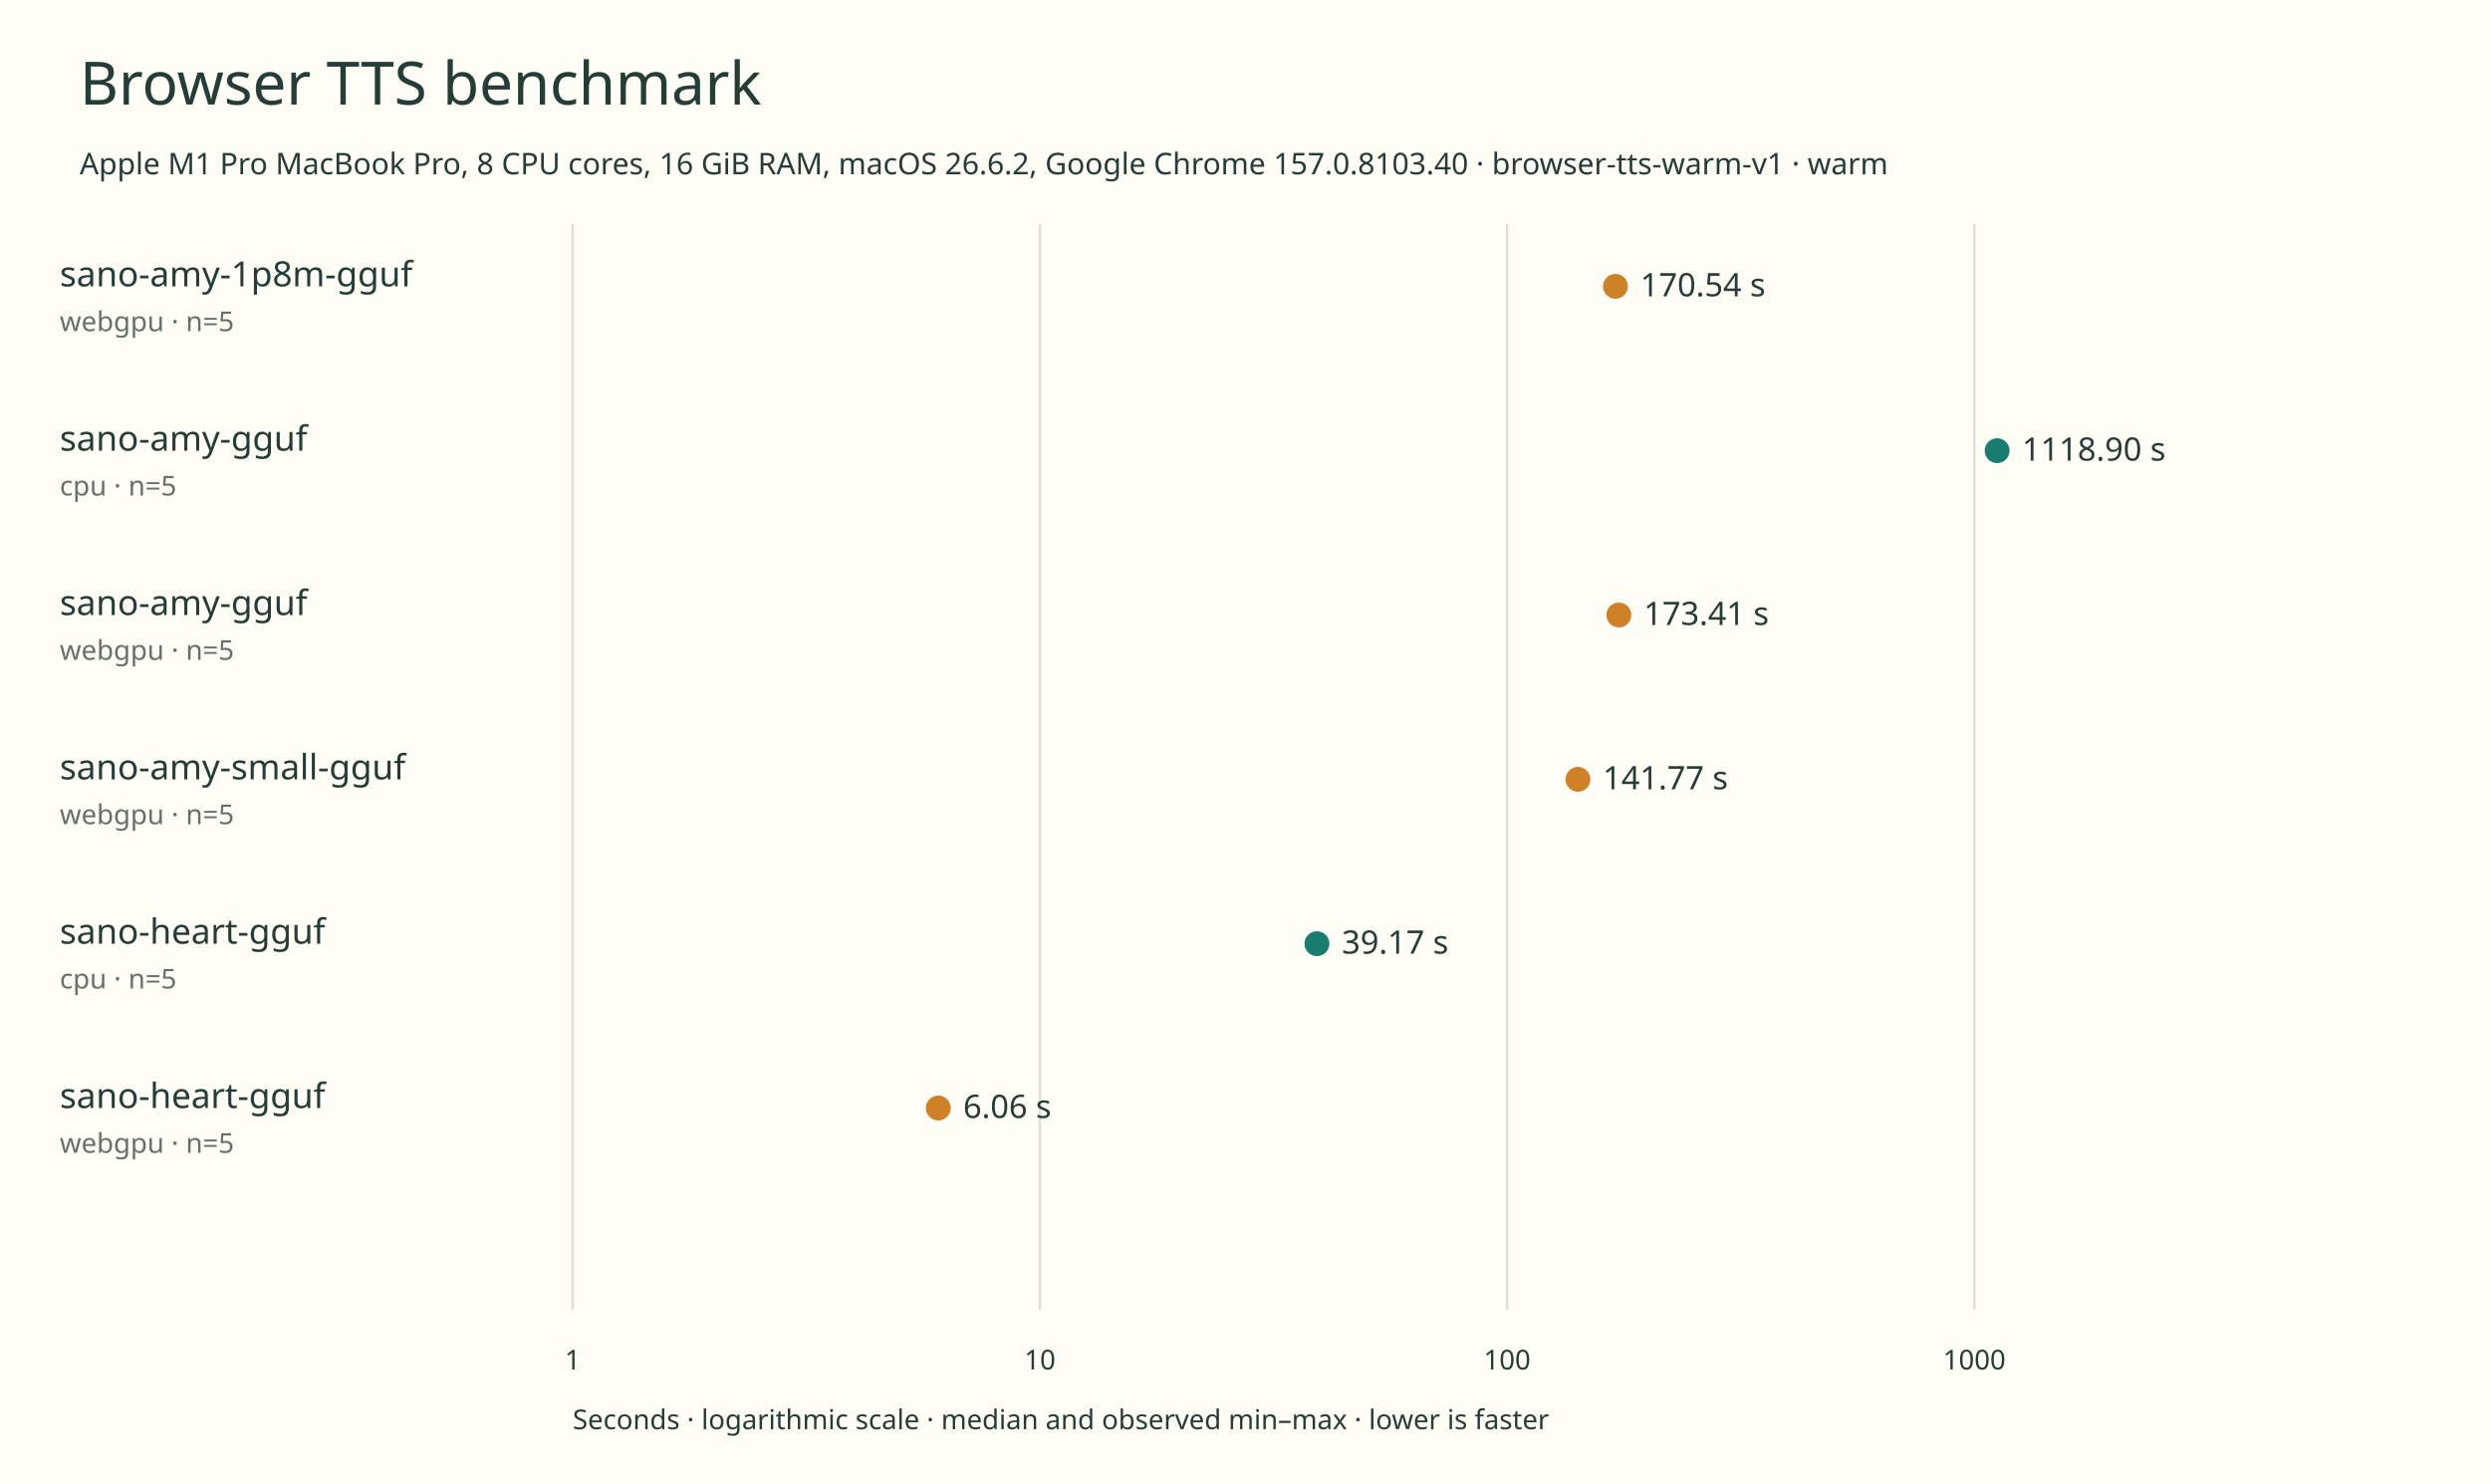
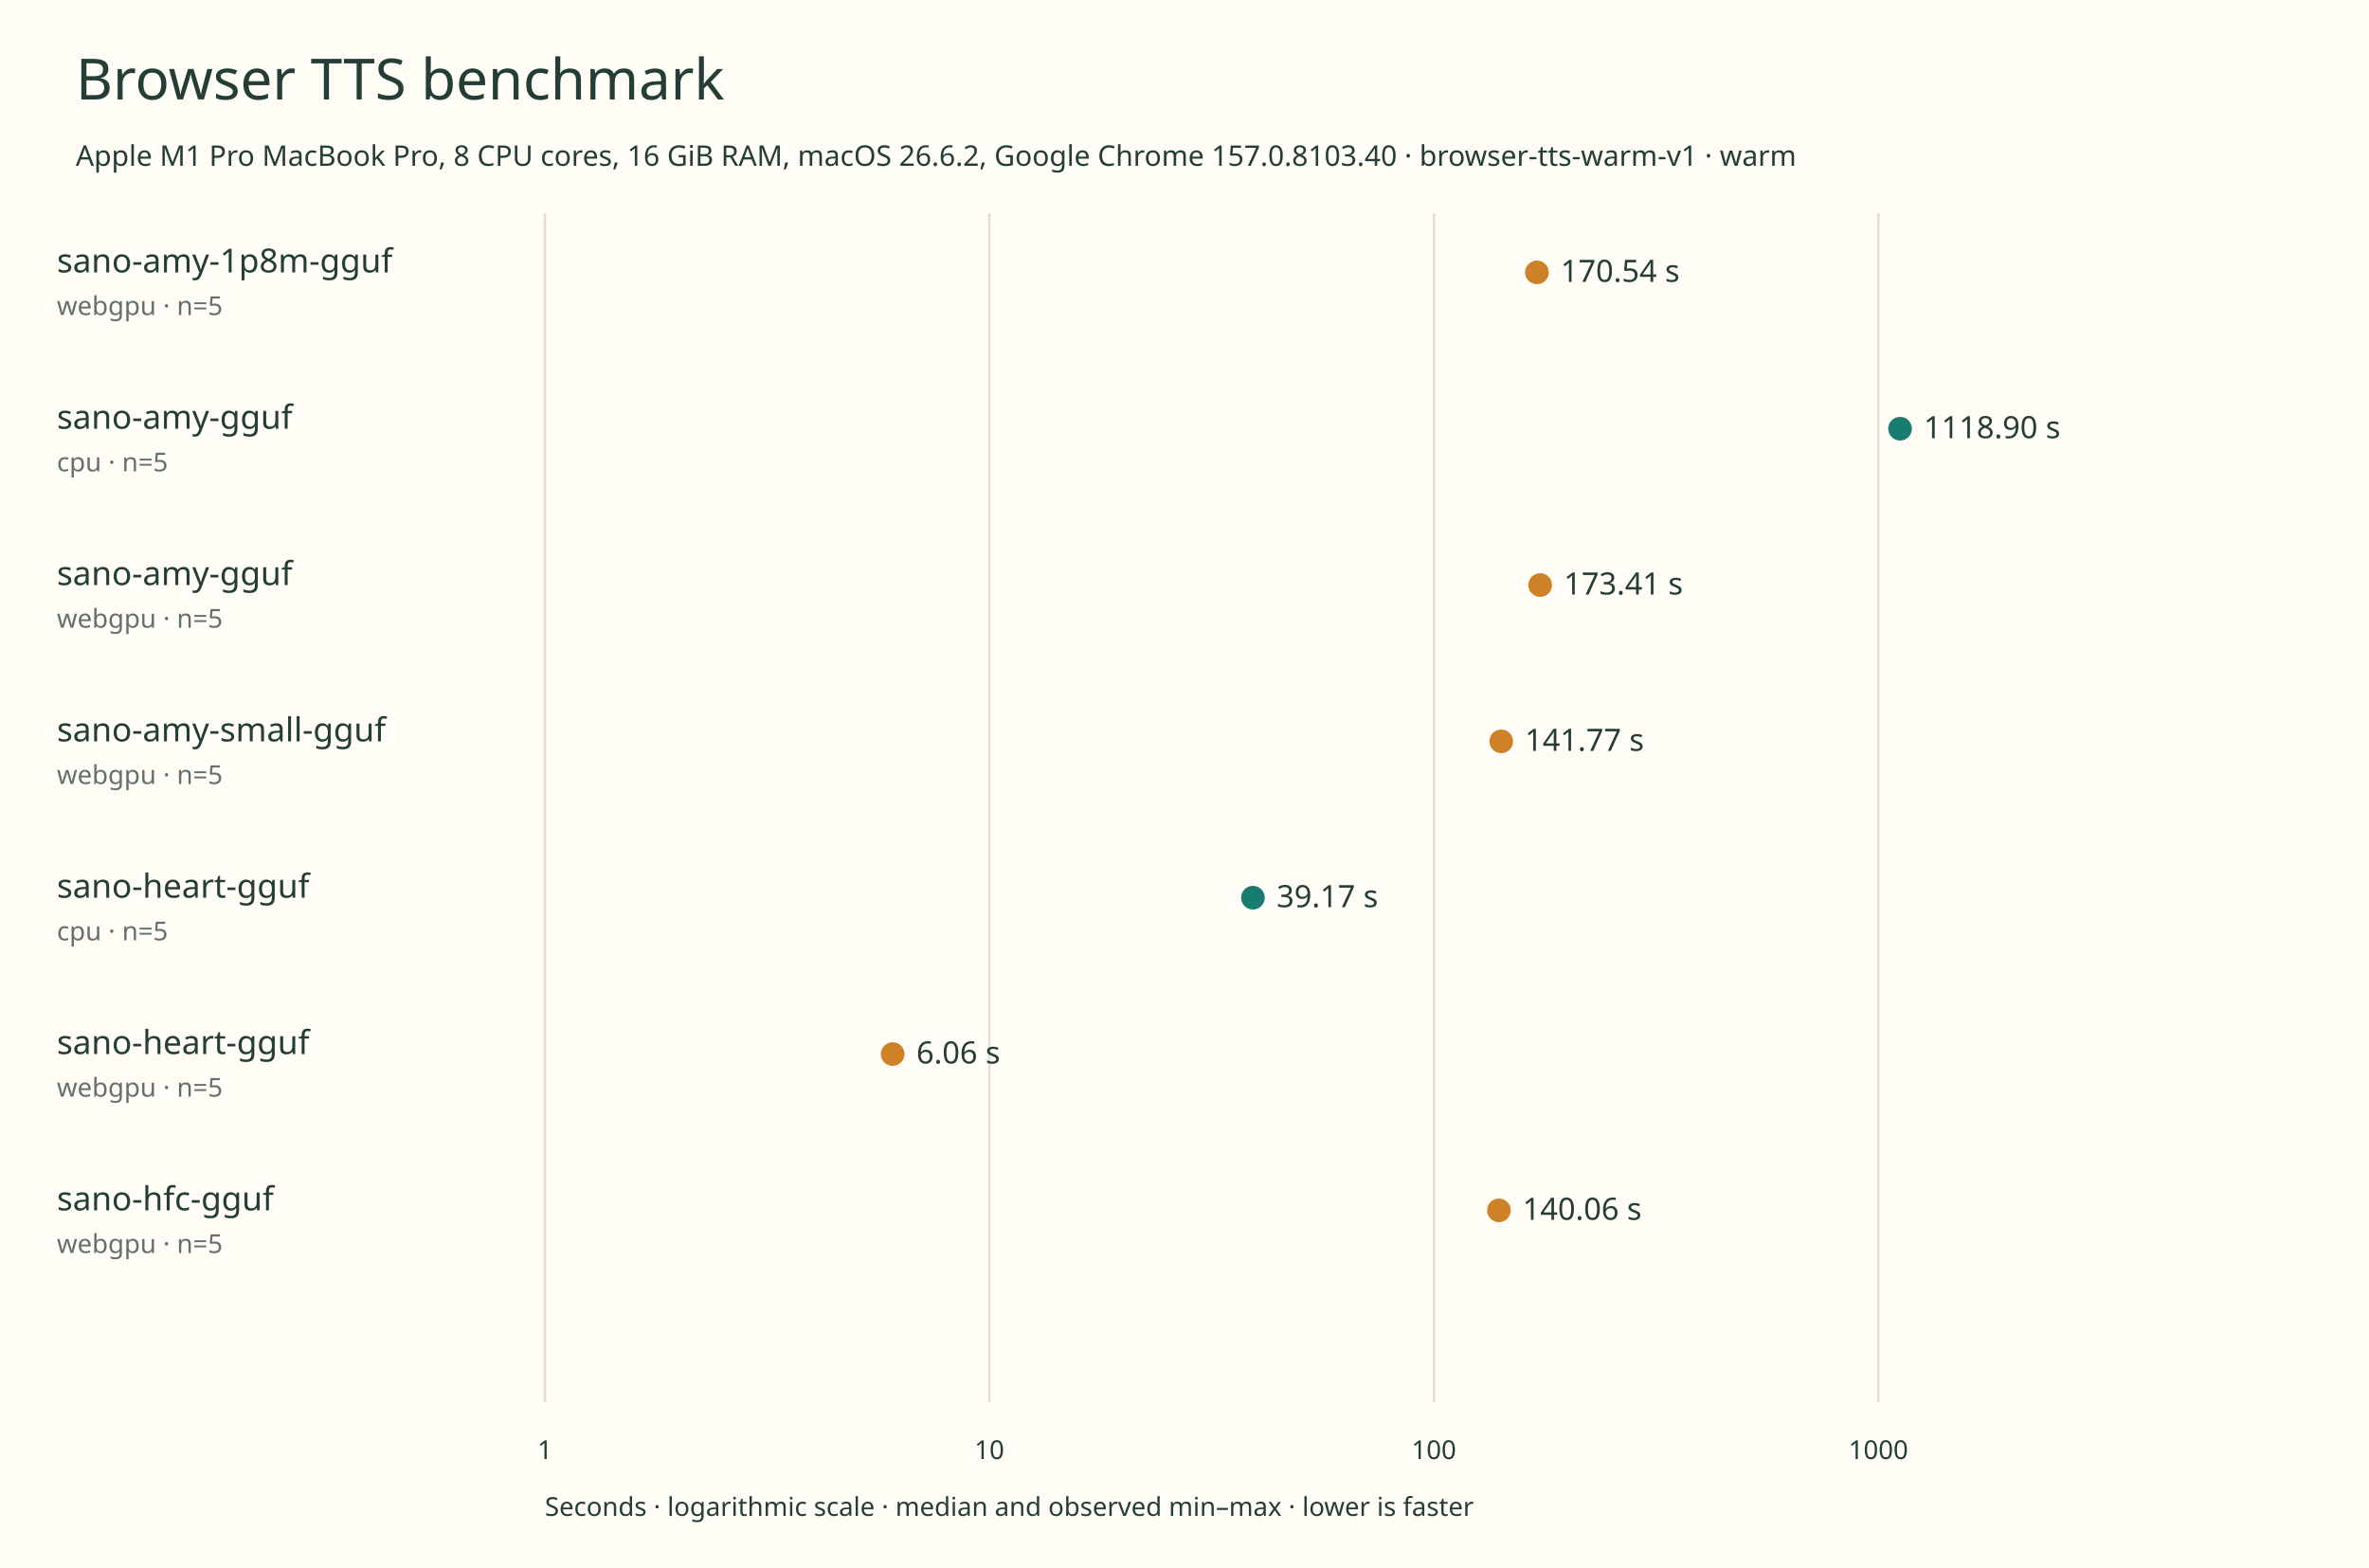
- <svg xmlns="http://www.w3.org/2000/svg" width="1000" height="596" viewBox="0 0 1000 596" role="img" aria-labelledby="title desc">
+ <svg xmlns="http://www.w3.org/2000/svg" width="1000" height="662" viewBox="0 0 1000 662" role="img" aria-labelledby="title desc">
  <rect width="100%" height="100%" fill="#fffdf6" />
  <g font-family="system-ui,sans-serif" fill="#243e37">
    <text x="32" y="42" font-size="24">Browser TTS benchmark</text>
    <text x="32" y="70" font-size="12">Apple M1 Pro MacBook Pro, 8 CPU cores, 16 GiB RAM, macOS 26.6.2, Google Chrome 157.0.8103.40 · browser-tts-warm-v1 · warm</text>
-     <path d="M230 90V526" stroke="#dedfd5" />
-     <text x="230" y="550" text-anchor="middle" font-size="11">1</text>
-     <path d="M417.634 90V526" stroke="#dedfd5" />
-     <text x="417.634" y="550" text-anchor="middle" font-size="11">10</text>
-     <path d="M605.269 90V526" stroke="#dedfd5" />
-     <text x="605.269" y="550" text-anchor="middle" font-size="11">100</text>
-     <path d="M792.903 90V526" stroke="#dedfd5" />
-     <text x="792.903" y="550" text-anchor="middle" font-size="11">1000</text>
+     <path d="M230 90V592" stroke="#dedfd5" />
+     <text x="230" y="616" text-anchor="middle" font-size="11">1</text>
+     <path d="M417.634 90V592" stroke="#dedfd5" />
+     <text x="417.634" y="616" text-anchor="middle" font-size="11">10</text>
+     <path d="M605.269 90V592" stroke="#dedfd5" />
+     <text x="605.269" y="616" text-anchor="middle" font-size="11">100</text>
+     <path d="M792.903 90V592" stroke="#dedfd5" />
+     <text x="792.903" y="616" text-anchor="middle" font-size="11">1000</text>
    <text x="24" y="115" font-size="14">sano-amy-1p8m-gguf</text>
    <text x="24" y="133" font-size="11" fill="#64706a">webgpu · n=5</text>
    <path d="M648.497 115H650.573" stroke="#243e37" stroke-width="2" />
    <circle cx="648.768" cy="115" r="5" fill="#cf8128" />
    <text x="658.768" y="119" font-size="13">170.54 s</text>
    <text x="24" y="181" font-size="14">sano-amy-gguf</text>
    <text x="24" y="199" font-size="11" fill="#64706a">cpu · n=5</text>
    <path d="M801.984 181H802.102" stroke="#243e37" stroke-width="2" />
    <circle cx="802.058" cy="181" r="5" fill="#187c70" />
    <text x="812.058" y="185" font-size="13">1118.90 s</text>
    <text x="24" y="247" font-size="14">sano-amy-gguf</text>
    <text x="24" y="265" font-size="11" fill="#64706a">webgpu · n=5</text>
    <path d="M649.954 247H650.304" stroke="#243e37" stroke-width="2" />
    <circle cx="650.126" cy="247" r="5" fill="#cf8128" />
    <text x="660.126" y="251" font-size="13">173.41 s</text>
    <text x="24" y="313" font-size="14">sano-amy-small-gguf</text>
    <text x="24" y="331" font-size="11" fill="#64706a">webgpu · n=5</text>
    <path d="M633.607 313H634.152" stroke="#243e37" stroke-width="2" />
    <circle cx="633.711" cy="313" r="5" fill="#cf8128" />
    <text x="643.711" y="317" font-size="13">141.77 s</text>
    <text x="24" y="379" font-size="14">sano-heart-gguf</text>
    <text x="24" y="397" font-size="11" fill="#64706a">cpu · n=5</text>
    <path d="M528.713 379H529.28" stroke="#243e37" stroke-width="2" />
    <circle cx="528.883" cy="379" r="5" fill="#187c70" />
    <text x="538.883" y="383" font-size="13">39.17 s</text>
    <text x="24" y="445" font-size="14">sano-heart-gguf</text>
    <text x="24" y="463" font-size="11" fill="#64706a">webgpu · n=5</text>
    <path d="M376.412 445H377.691" stroke="#243e37" stroke-width="2" />
    <circle cx="376.815" cy="445" r="5" fill="#cf8128" />
    <text x="386.815" y="449" font-size="13">6.06 s</text>
-     <text x="230" y="574" font-size="11">Seconds · logarithmic scale · median and observed min–max · lower is faster</text>
+     <text x="24" y="511" font-size="14">sano-hfc-gguf</text>
+     <text x="24" y="529" font-size="11" fill="#64706a">webgpu · n=5</text>
+     <path d="M632.175 511H633.02" stroke="#243e37" stroke-width="2" />
+     <circle cx="632.724" cy="511" r="5" fill="#cf8128" />
+     <text x="642.724" y="515" font-size="13">140.06 s</text>
+     <text x="230" y="640" font-size="11">Seconds · logarithmic scale · median and observed min–max · lower is faster</text>
  </g>
</svg>
